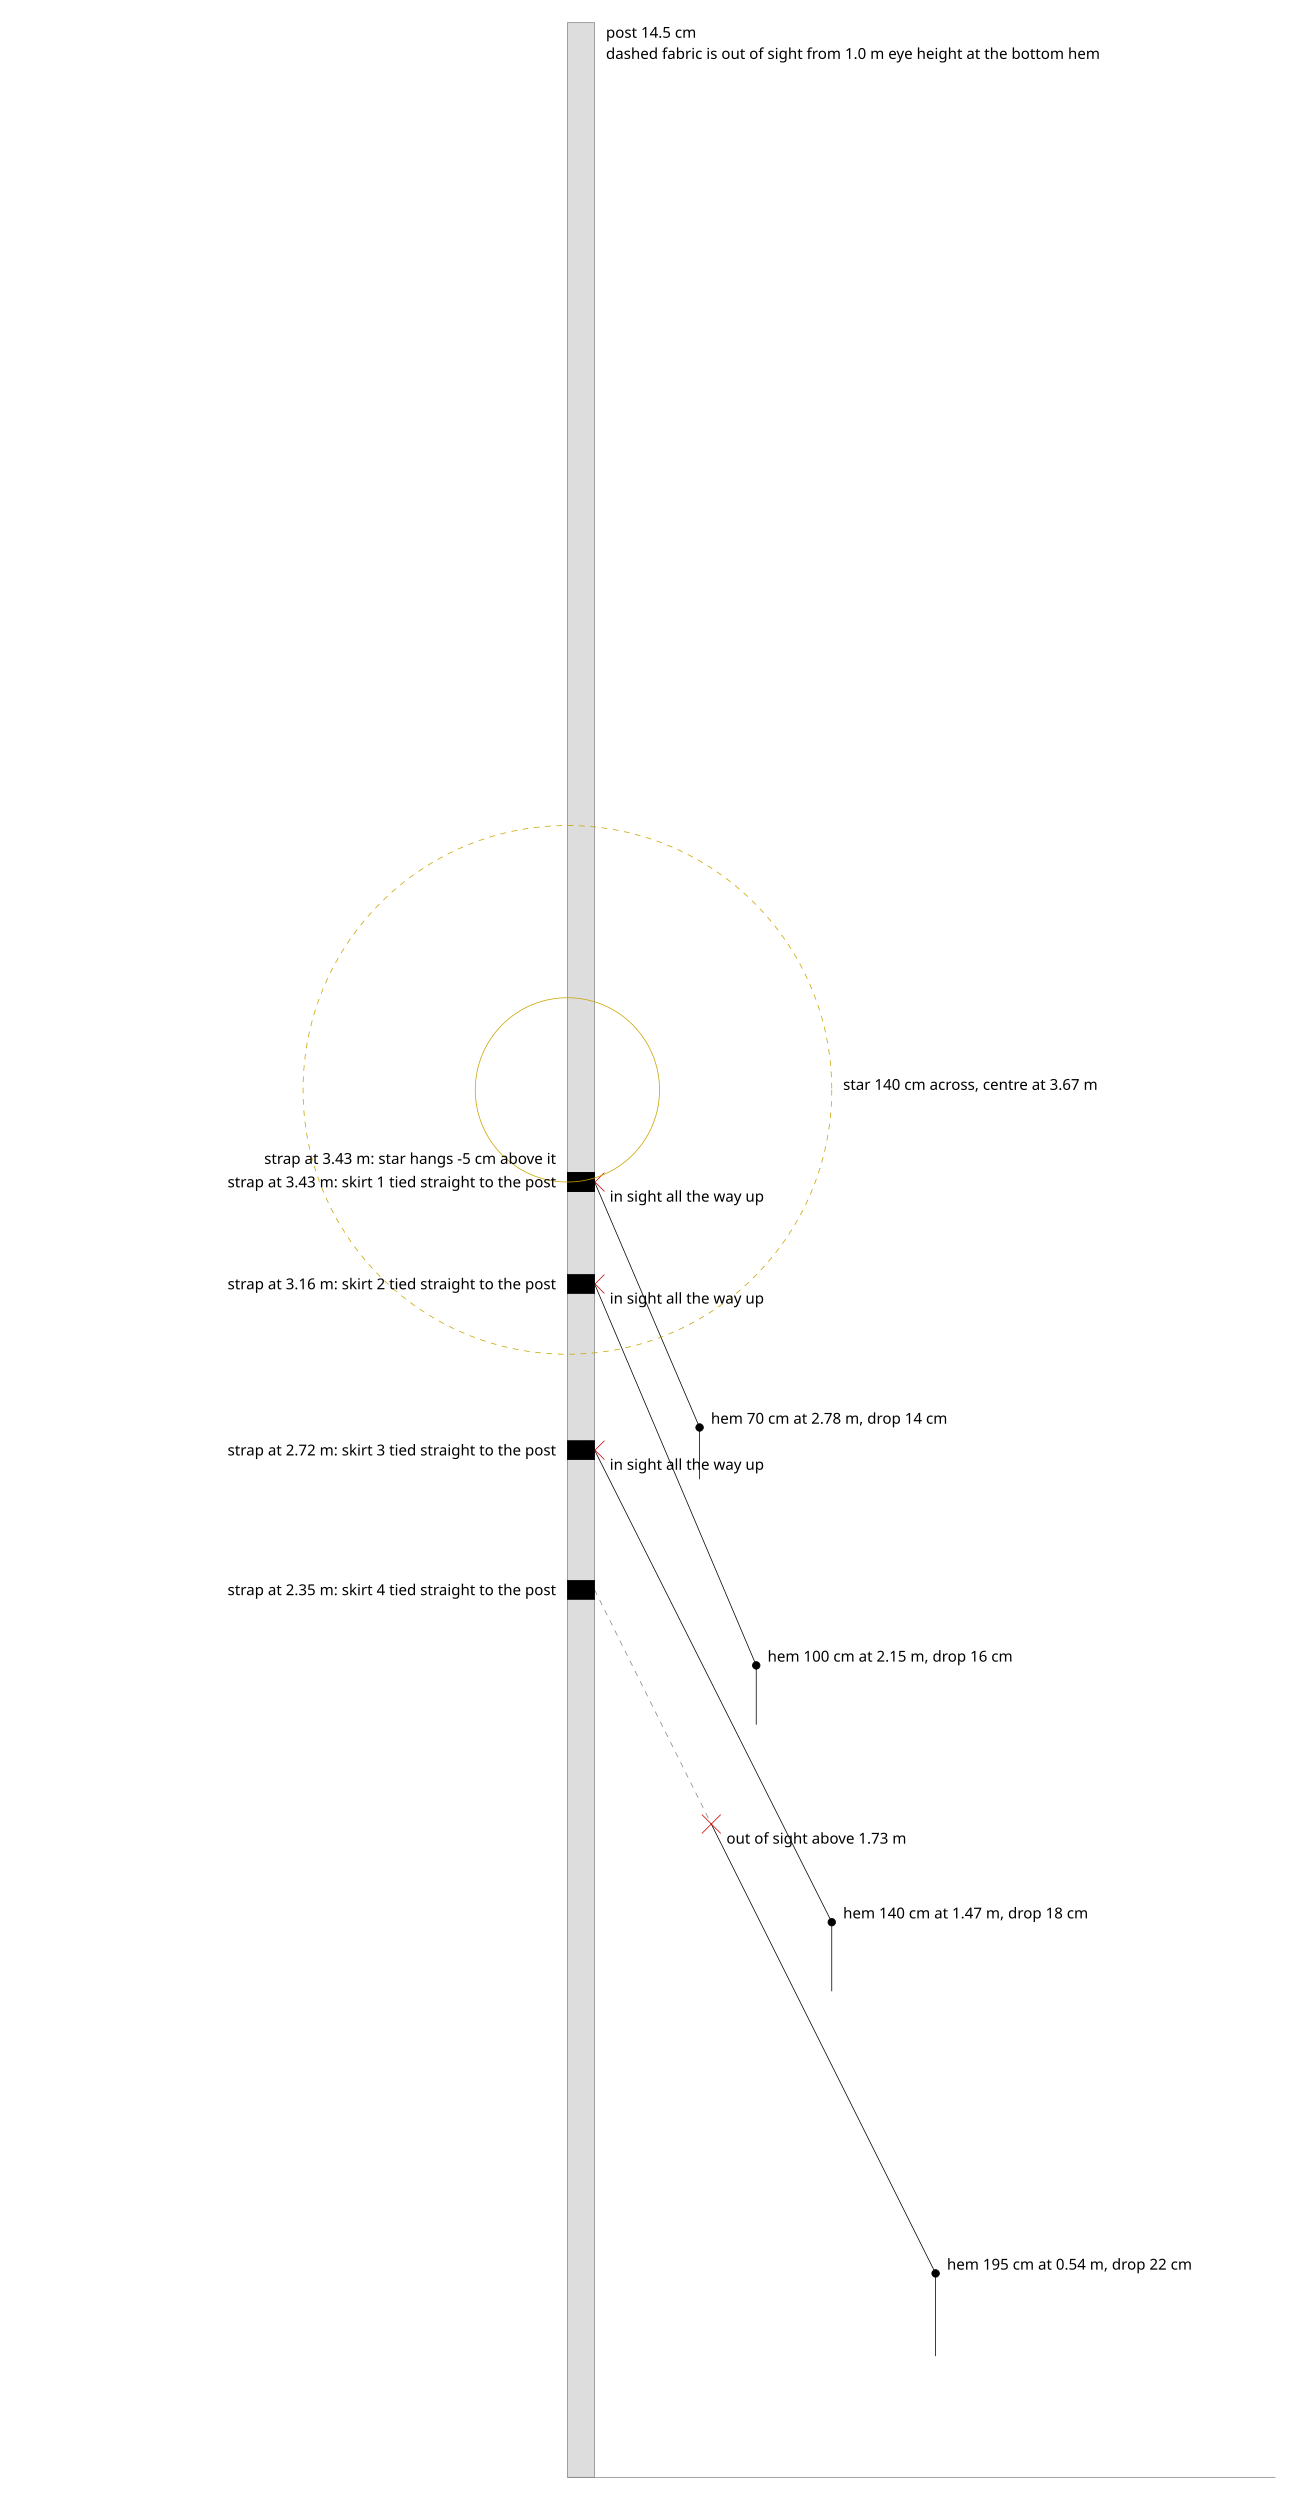
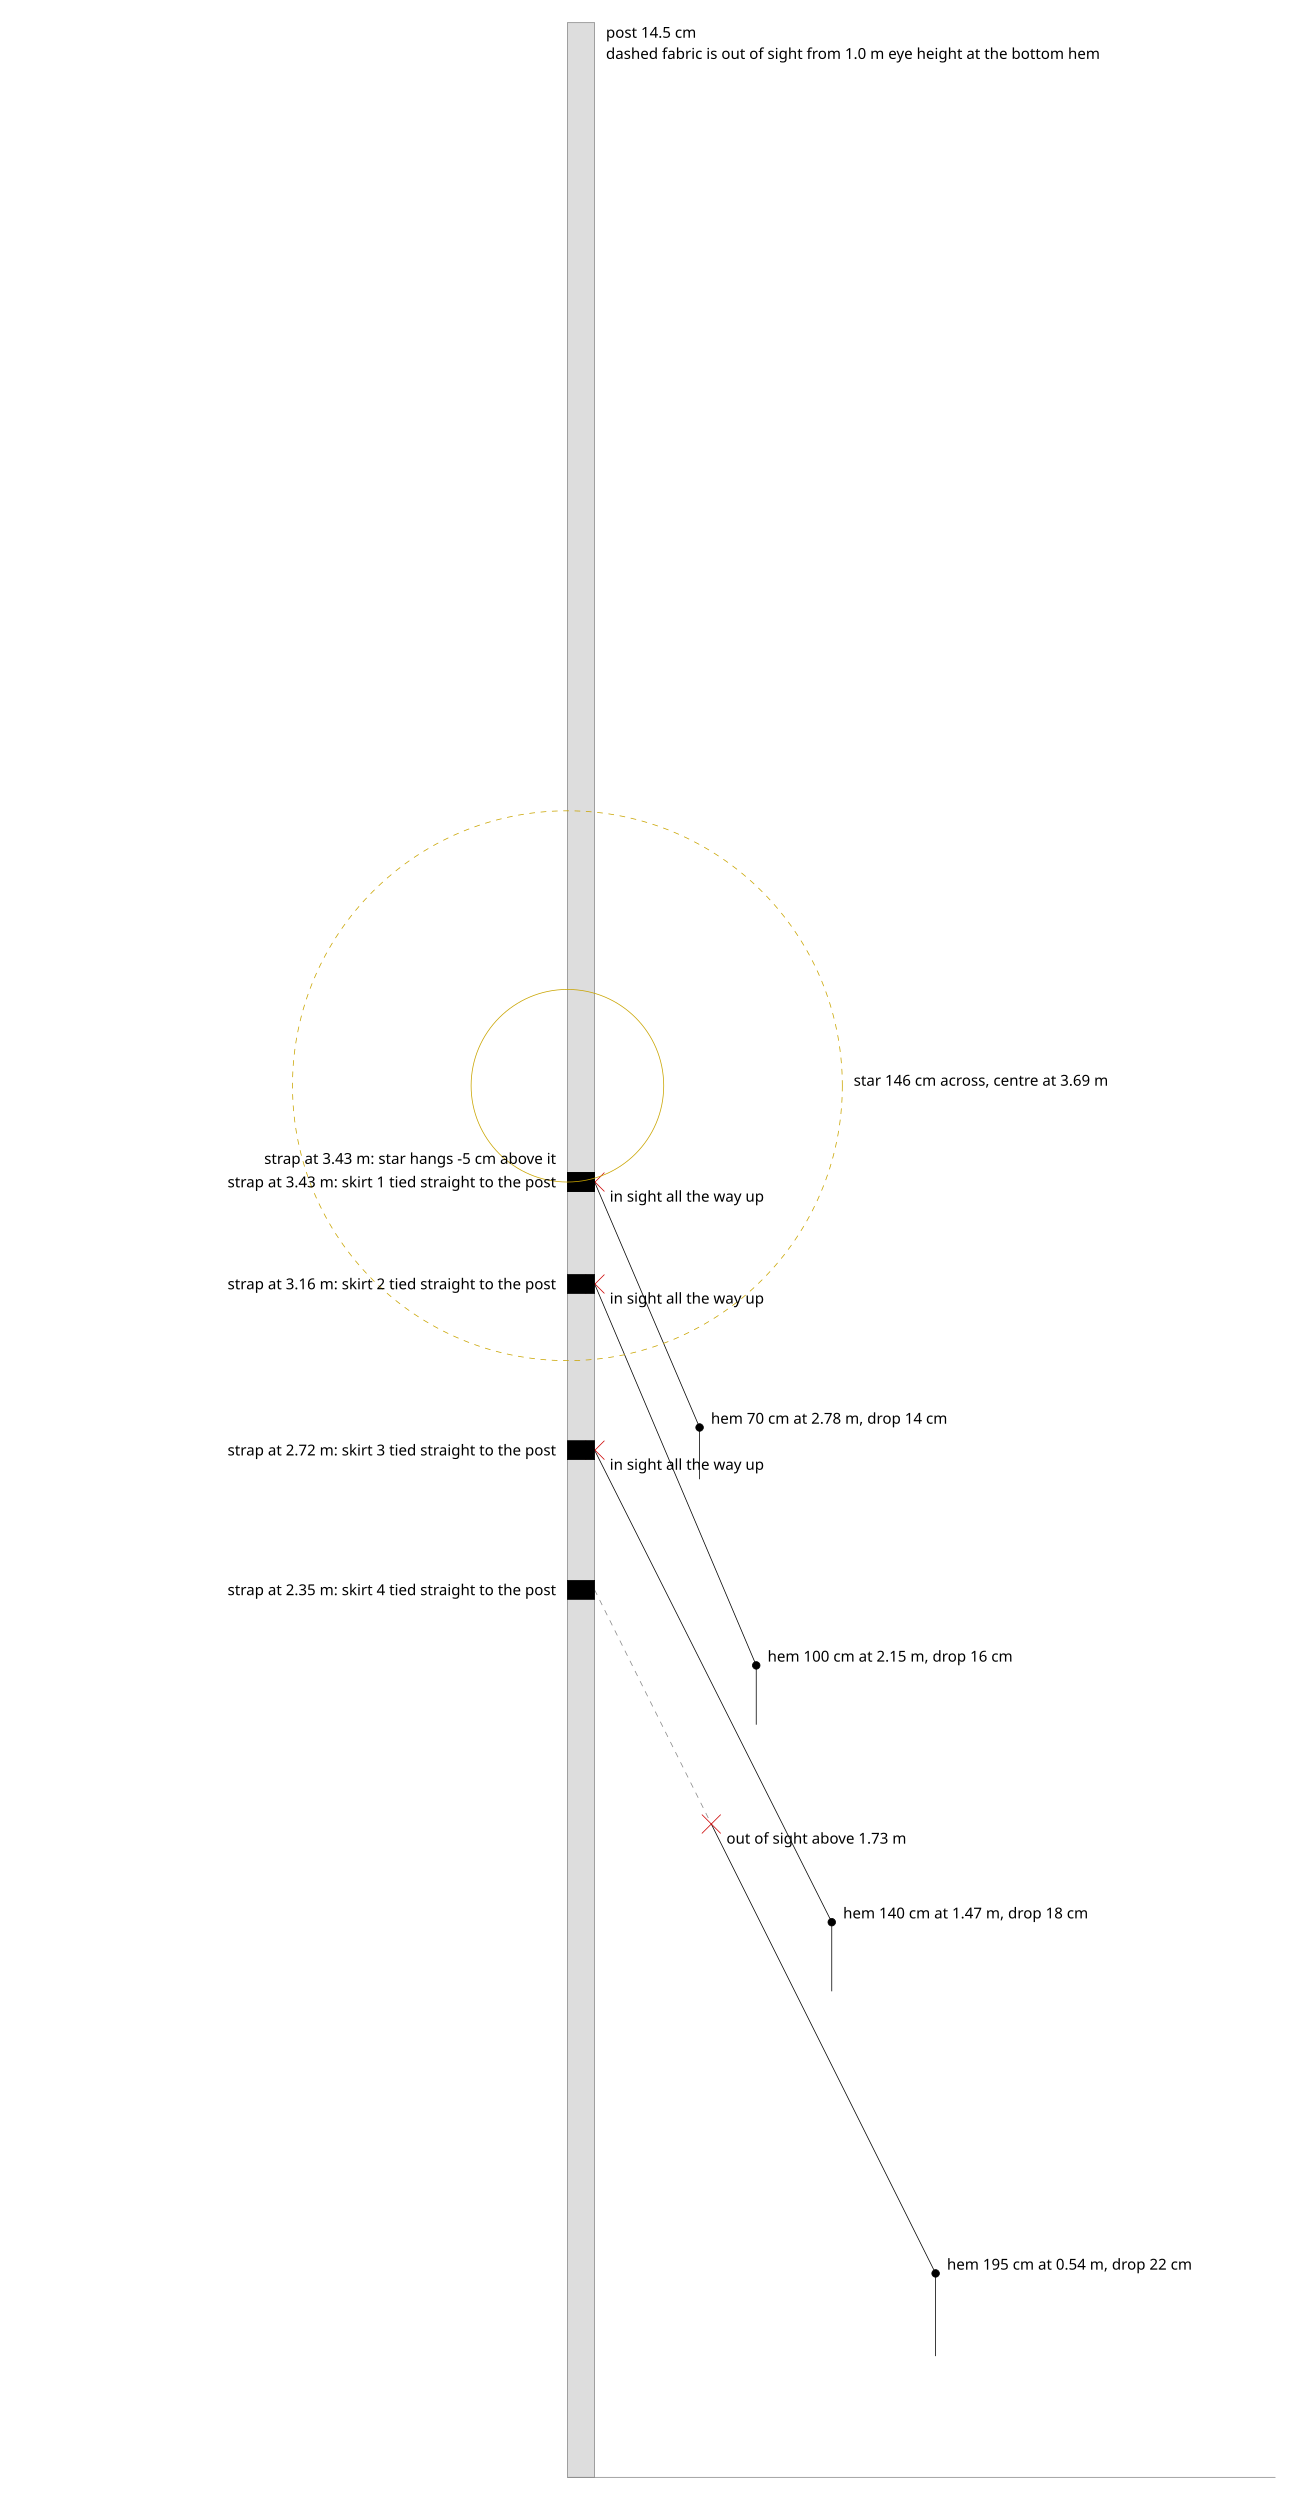
<svg xmlns="http://www.w3.org/2000/svg" viewBox="-1500 -6560 3435 6620" width="344mm" height="662mm">
  <g fill="none" stroke="#000" stroke-width="2">
    <rect x="0" y="-6500" width="72" height="6500" fill="#ddd" stroke="#888" />
    <line x1="0" y1="0" x2="1875" y2="0" stroke="#888" />
    <line x1="72" y1="-3430" x2="350" y2="-2780" />
    <line x1="48" y1="-3455" x2="98" y2="-3405" stroke="#c00" />
    <line x1="48" y1="-3405" x2="98" y2="-3455" stroke="#c00" />
    <line x1="350" y1="-2780" x2="350" y2="-2643" />
    <rect x="0" y="-3455" width="72" height="50" fill="#000" />
    <circle cx="350" cy="-2780" r="10" fill="#000" />
    <line x1="72" y1="-3160" x2="500" y2="-2150" />
    <line x1="48" y1="-3185" x2="98" y2="-3135" stroke="#c00" />
    <line x1="48" y1="-3135" x2="98" y2="-3185" stroke="#c00" />
    <line x1="500" y1="-2150" x2="500" y2="-1993" />
    <rect x="0" y="-3185" width="72" height="50" fill="#000" />
    <circle cx="500" cy="-2150" r="10" fill="#000" />
    <line x1="72" y1="-2720" x2="700" y2="-1470" />
    <line x1="48" y1="-2745" x2="98" y2="-2695" stroke="#c00" />
    <line x1="48" y1="-2695" x2="98" y2="-2745" stroke="#c00" />
    <line x1="700" y1="-1470" x2="700" y2="-1287" />
    <rect x="0" y="-2745" width="72" height="50" fill="#000" />
    <circle cx="700" cy="-1470" r="10" fill="#000" />
    <line x1="381" y1="-1730" x2="975" y2="-540" />
    <line x1="72" y1="-2350" x2="381" y2="-1730" stroke="#888" stroke-dasharray="15 15" />
    <line x1="356" y1="-1755" x2="406" y2="-1705" stroke="#c00" />
    <line x1="356" y1="-1705" x2="406" y2="-1755" stroke="#c00" />
    <line x1="975" y1="-540" x2="975" y2="-321" />
    <rect x="0" y="-2375" width="72" height="50" fill="#000" />
    <circle cx="975" cy="-540" r="10" fill="#000" />
    <rect x="0" y="-3455" width="72" height="50" fill="#000" />
-     <circle cx="0" cy="-3674" r="244" stroke="#c9a400" />
-     <circle cx="0" cy="-3674" r="700" stroke="#c9a400" stroke-dasharray="15 15" />
+     <circle cx="0" cy="-3685" r="255" stroke="#c9a400" />
+     <circle cx="0" cy="-3685" r="728" stroke="#c9a400" stroke-dasharray="15 15" />
  </g>
  <g font-family="sans-serif" font-size="40">
    <text x="112" y="-3378" text-anchor="start">in sight all the way up</text>
    <text x="-30" y="-3416" text-anchor="end">strap at 3.43 m: skirt 1 tied straight to the post</text>
    <text x="380" y="-2790" text-anchor="start">hem 70 cm at 2.78 m, drop 14 cm</text>
    <text x="112" y="-3108" text-anchor="start">in sight all the way up</text>
    <text x="-30" y="-3146" text-anchor="end">strap at 3.16 m: skirt 2 tied straight to the post</text>
    <text x="530" y="-2160" text-anchor="start">hem 100 cm at 2.15 m, drop 16 cm</text>
    <text x="112" y="-2668" text-anchor="start">in sight all the way up</text>
    <text x="-30" y="-2706" text-anchor="end">strap at 2.72 m: skirt 3 tied straight to the post</text>
    <text x="730" y="-1480" text-anchor="start">hem 140 cm at 1.47 m, drop 18 cm</text>
    <text x="421" y="-1678" text-anchor="start">out of sight above 1.73 m</text>
    <text x="-30" y="-2336" text-anchor="end">strap at 2.35 m: skirt 4 tied straight to the post</text>
    <text x="1005" y="-550" text-anchor="start">hem 195 cm at 0.54 m, drop 22 cm</text>
    <text x="-30" y="-3478" text-anchor="end">strap at 3.43 m: star hangs -5 cm above it</text>
-     <text x="730" y="-3674" text-anchor="start">star 140 cm across, centre at 3.67 m</text>
+     <text x="758" y="-3685" text-anchor="start">star 146 cm across, centre at 3.69 m</text>
    <text x="102" y="-6460" text-anchor="start">post 14.5 cm</text>
    <text x="102" y="-6404" text-anchor="start">dashed fabric is out of sight from 1.0 m eye height at the bottom hem</text>
  </g>
</svg>
